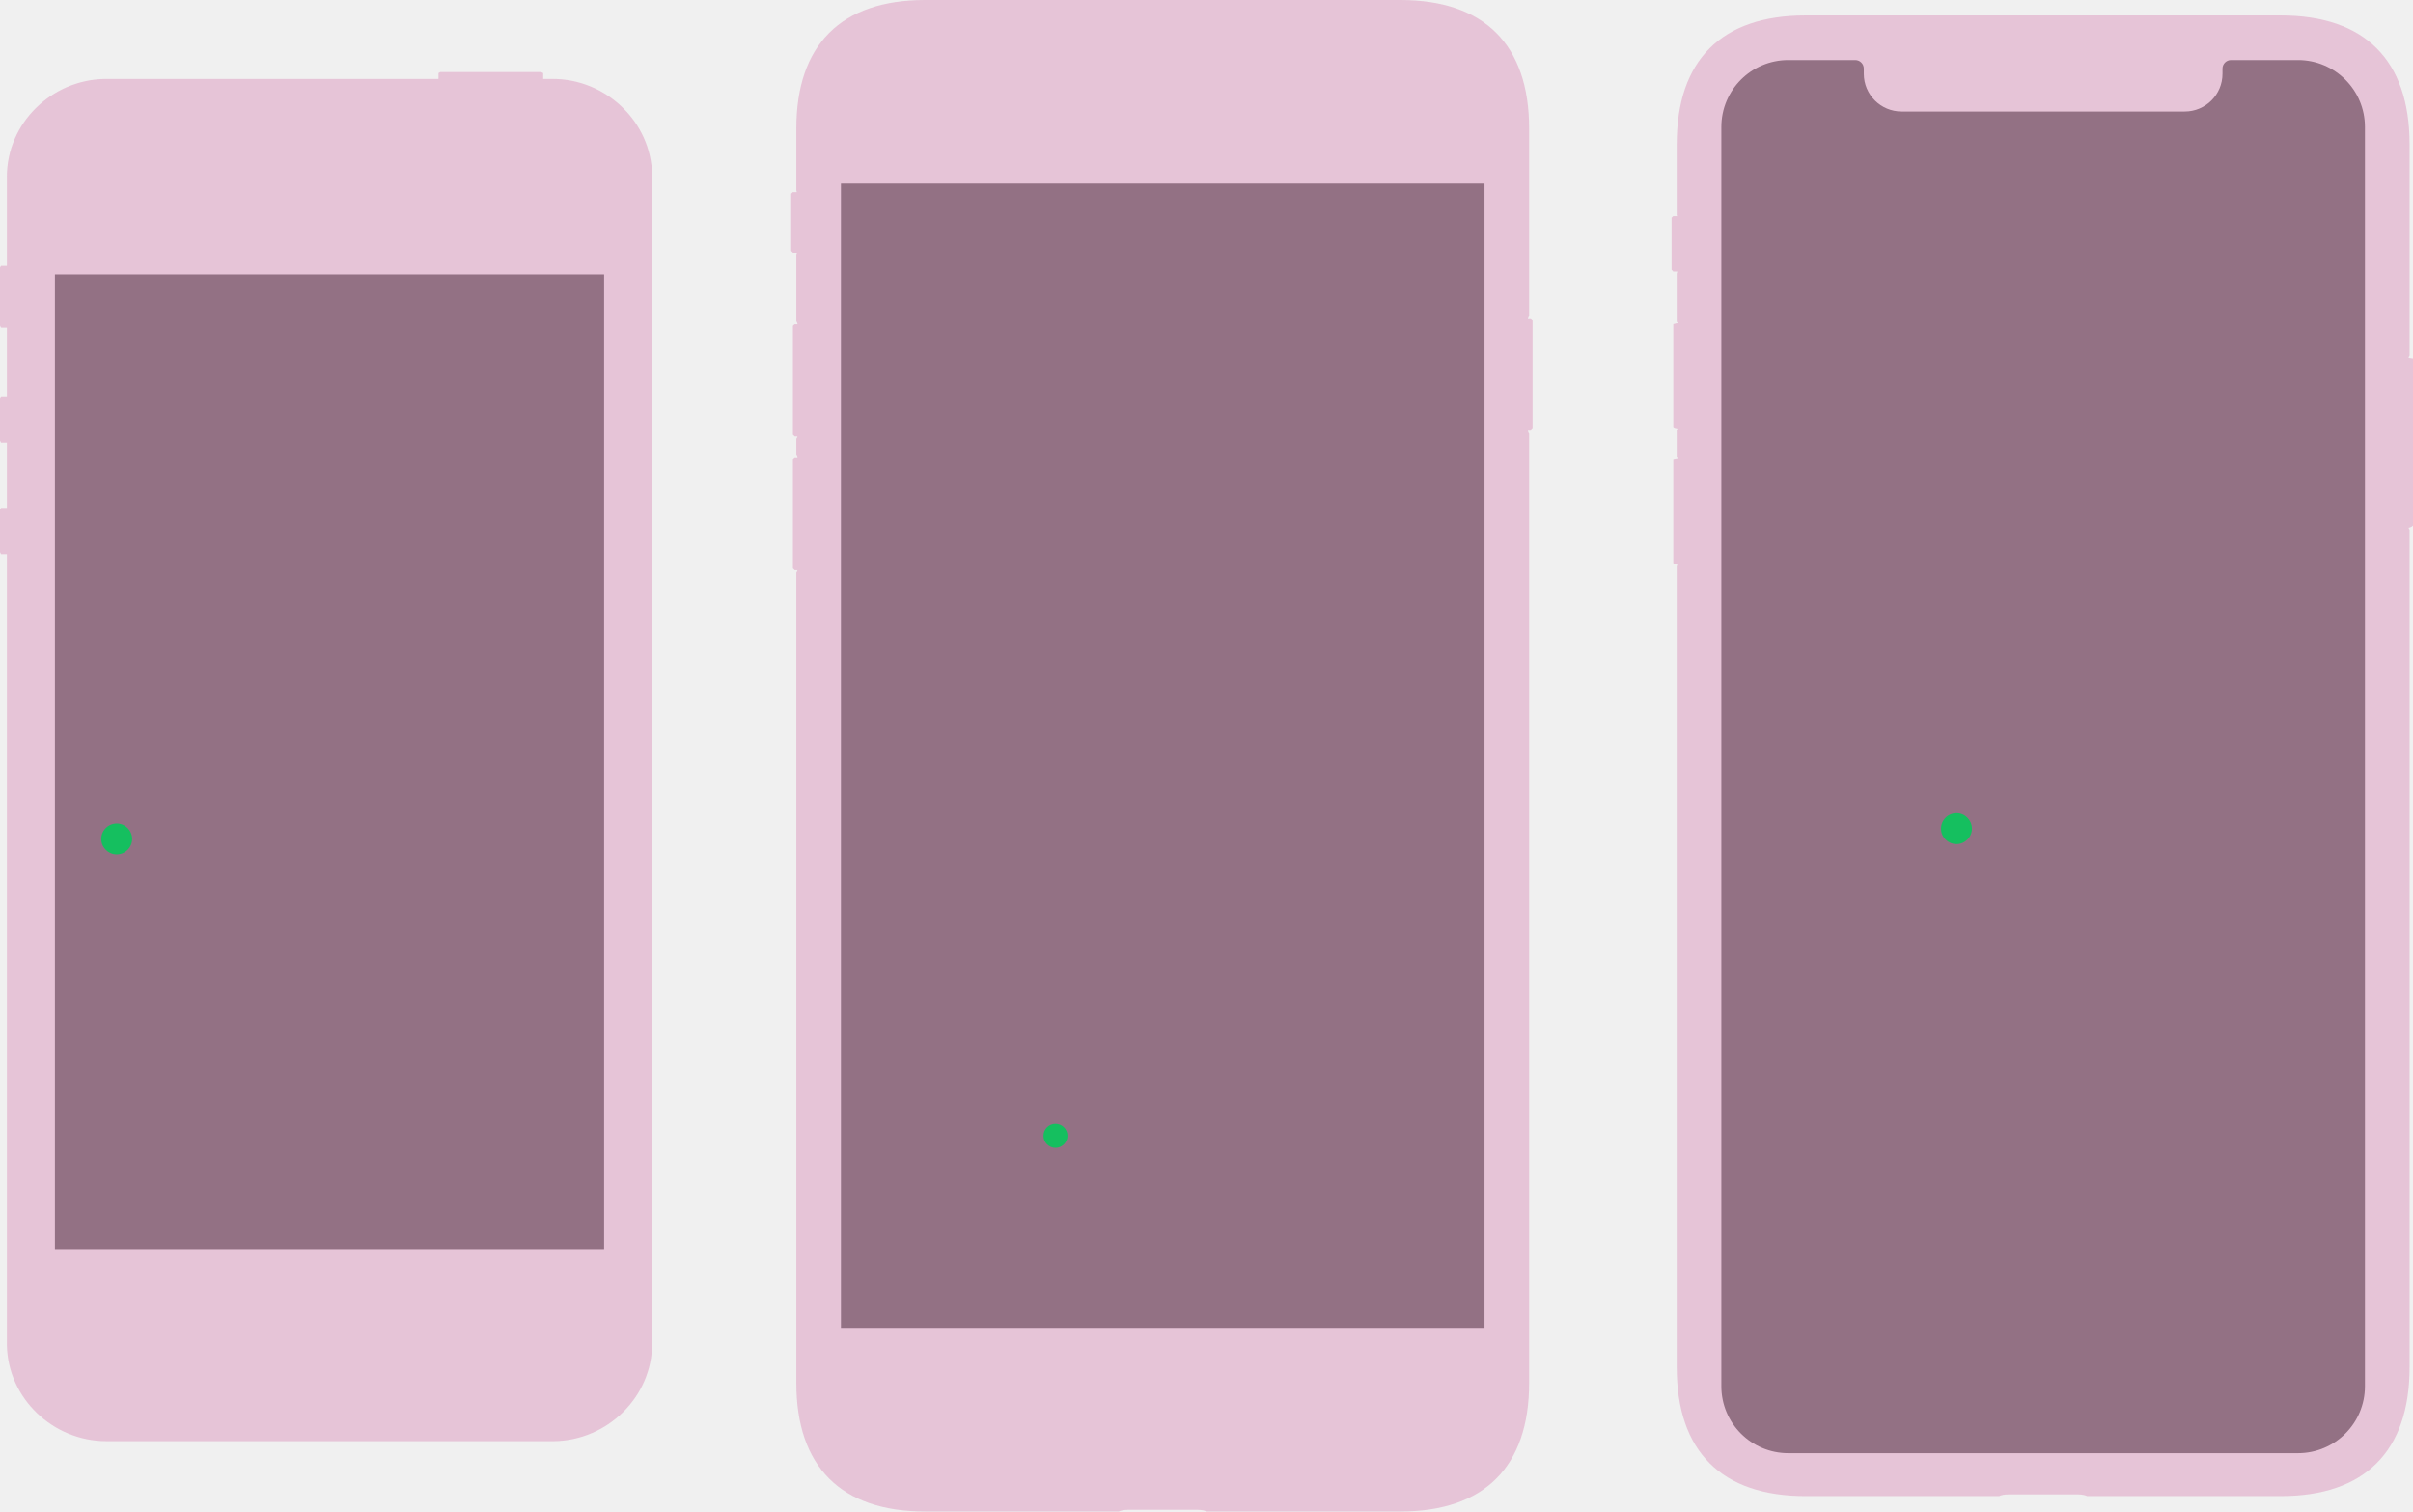
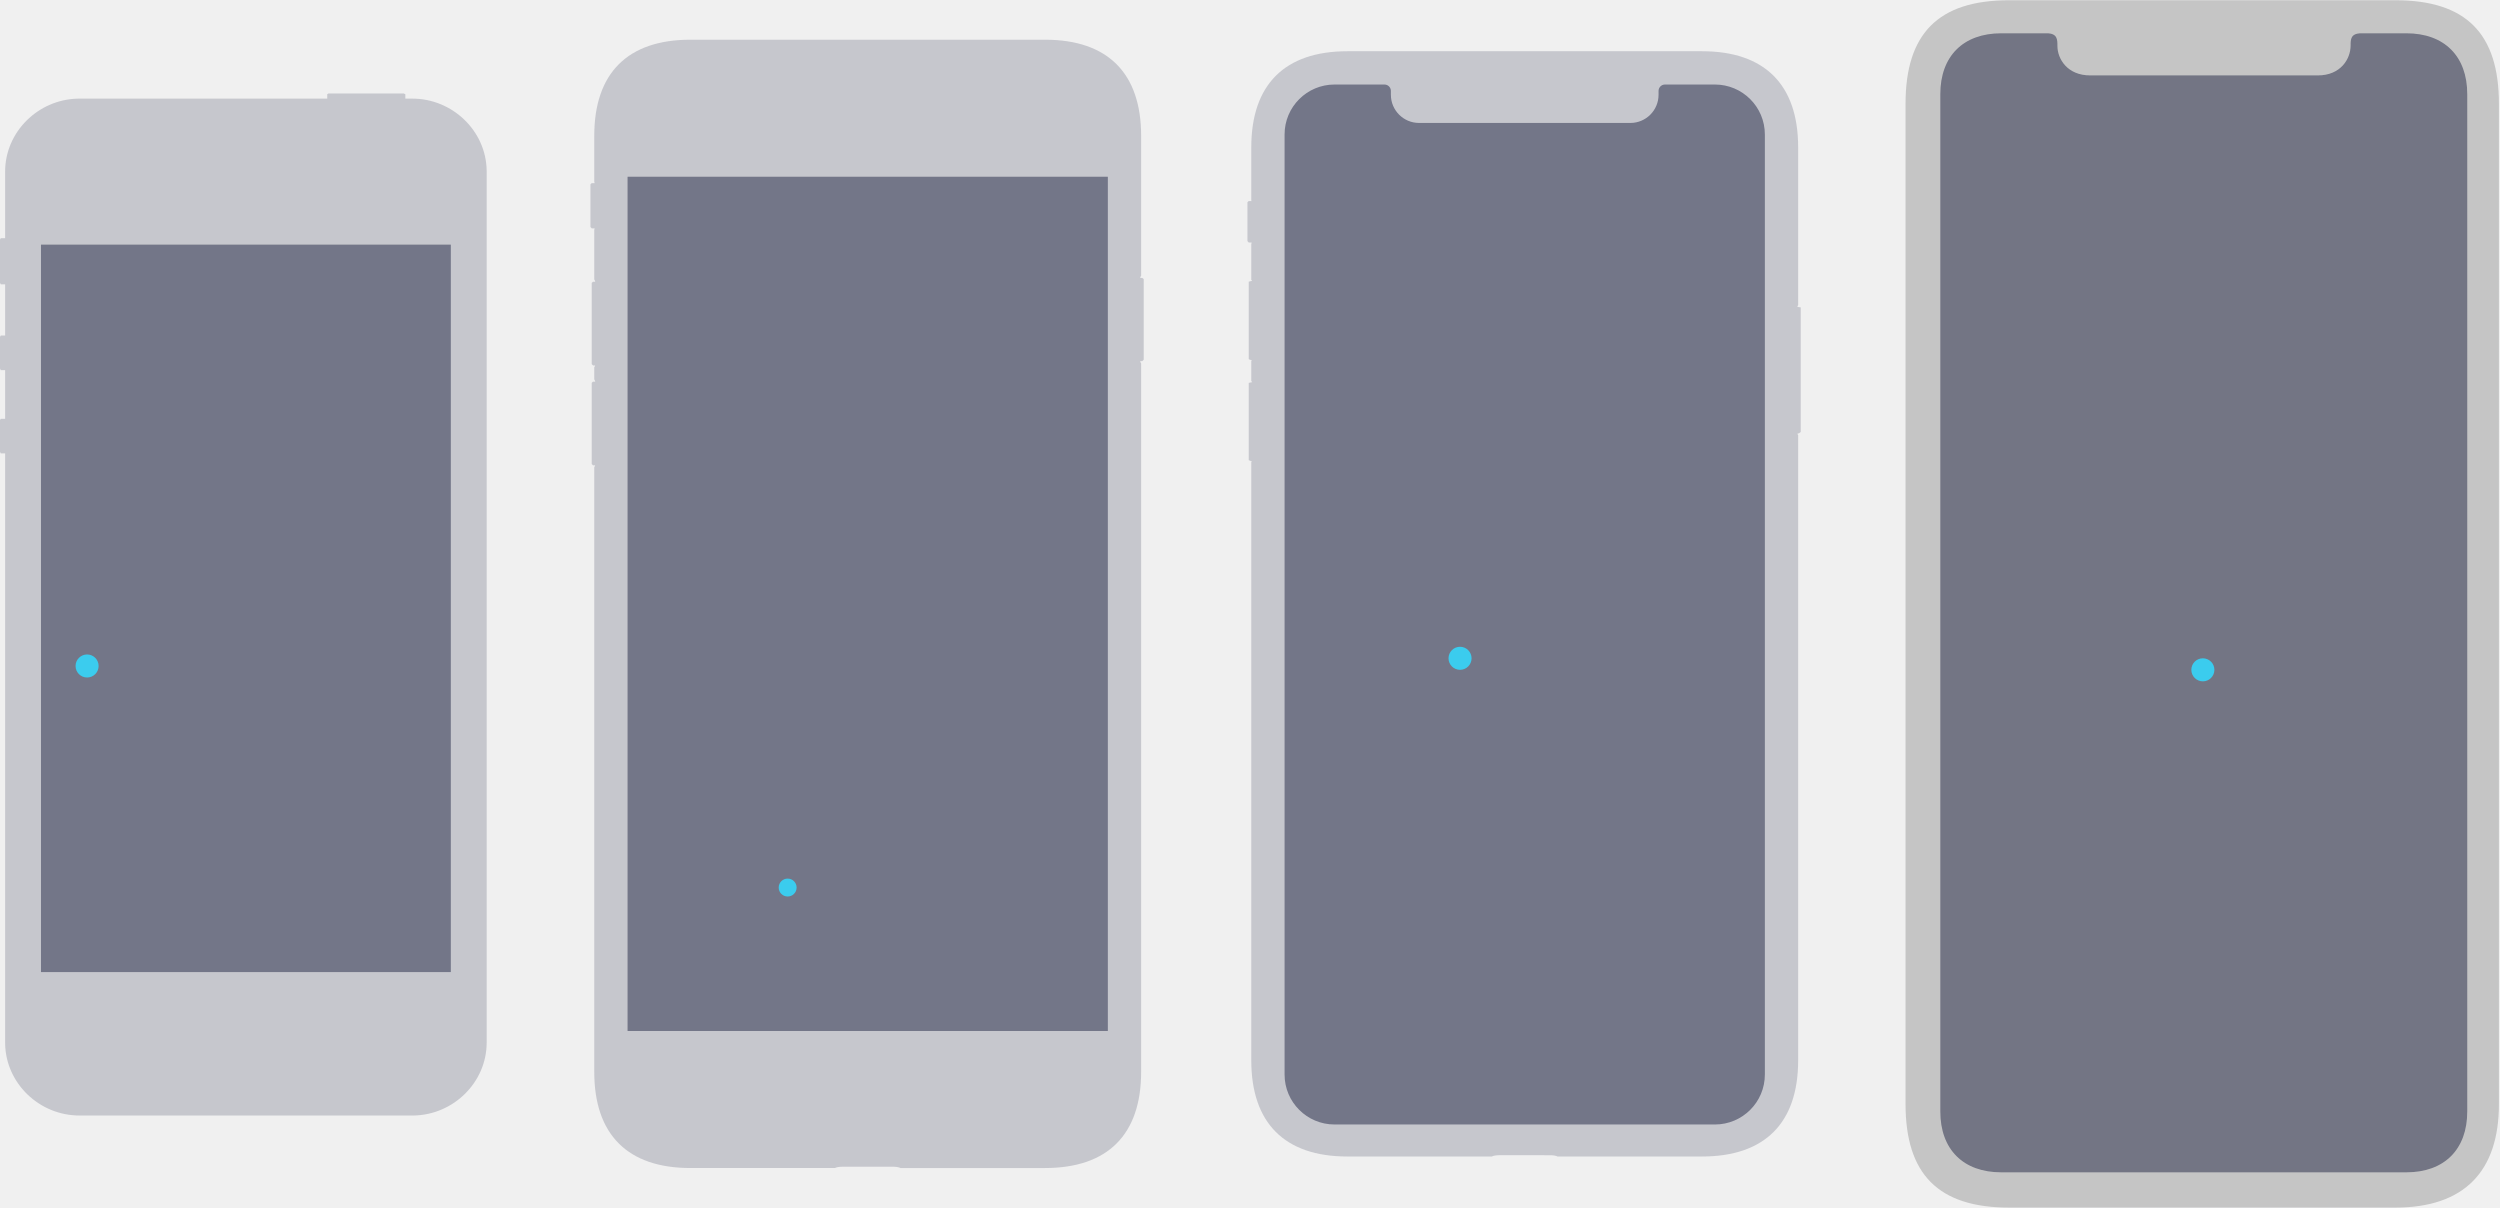
- <svg viewBox="0 0 1406 881" class="u-max-full-width">
+ <svg xmlns="http://www.w3.org/2000/svg" xmlns:xlink="http://www.w3.org/1999/xlink" viewBox="0 0 1952 943" class="u-max-full-width">
+   <defs>
+     <path d="M348.361 35.5c0 10.52-7.755 23.385-25.6 23.385H145.028c-17.844 0-25.6-12.864-25.6-23.02 0-5.062 0-9.865-8.411-9.865H75.542C45.896 26 28 43.88 28 73.5v794.346c0 29.62 17.896 47.5 47.542 47.5h316.339c29.646 0 47.542-17.88 47.542-47.5V73.5c0-29.62-17.896-47.5-47.542-47.5h-35.108c-8.412 0-8.412 4.803-8.412 9.5z" id="a" />
+   </defs>
  <g fill="none" fill-rule="evenodd">
-     <g transform="translate(974 9)">
-       <path d="M354.966 0C403.887 0 430 26.093 430 75.006v123.25c-.246.261-.463.709-.63 1.286l.616.144c1.738.382 2.014.246 2.014.246v97.326l-.06.08c-.208.254-.958 1.032-2.524 1.268.16.505.36.9.584 1.138v488.25C430 836.896 403.89 863 354.966 863H242.13c-1.046-.556-2.936-.943-5.13-.994L196.5 862c-2.405 0-4.506.402-5.63 1H78.034C29.11 863 3 836.902 3 788V320.859c.189-.114.36-.3.505-.566l-.52-.18c-.905-.323-1.536-.588-1.894-.797L1 319.261v-60.327c.943-.241 1.826-.42 2.648-.534l.02.027c-.172-.452-.403-.703-.667-.828v-15.74c.189-.115.36-.302.506-.57-1.449-.267-2.274-.588-2.476-.96l-.031-.07v-60.327a20.343 20.343 0 012.261-.584l.348-.063c-.164-.363-.373-.575-.608-.686v-28.058c.133-.286.241-.694.331-1.192l-2.334-.002L0 148.258v-30.326L.934 117h2.244a3.9 3.9 0 00-.177-.493L3 75.006C3 26.093 29.113 0 78.034 0h276.932z" fill="#BE1473" opacity=".201" />
-       <path d="M107 26a5 5 0 015 5v3c0 12.15 9.85 22 22 22h165c12.15 0 22-9.85 22-22v-3a5 5 0 015-5h39c21.54 0 39 17.46 39 39v734c0 21.54-17.46 39-39 39H68c-21.54 0-39-17.46-39-39V65c0-21.54 17.46-39 39-39h39z" fill="#401E31" opacity=".497" />
-       <a href="https://apps.apple.com/us/app/overcast-podcast-player/id888422857?ls=1">
-         <circle fill="#15BF5F" cx="166" cy="474" r="9" />
-       </a>
+     <g transform="translate(974 40)">
+       <path d="M354.966 0C403.887 0 430 26.093 430 75.006v123.25c-.246.261-.463.709-.63 1.286l.616.144c1.738.382 2.014.246 2.014.246v97.326l-.06.08c-.208.254-.958 1.032-2.524 1.268.16.505.36.9.584 1.138v488.25C430 836.896 403.89 863 354.966 863H242.13c-1.046-.556-2.936-.943-5.13-.994L196.5 862c-2.405 0-4.506.402-5.63 1H78.034C29.11 863 3 836.902 3 788V320.859c.189-.114.36-.3.505-.566l-.52-.18c-.905-.323-1.536-.588-1.894-.797L1 319.261v-60.327c.943-.241 1.826-.42 2.648-.534l.02.027c-.172-.452-.403-.703-.667-.828v-15.74c.189-.115.36-.302.506-.57-1.449-.267-2.274-.588-2.476-.96l-.031-.07v-60.327a20.343 20.343 0 012.261-.584l.348-.063c-.164-.363-.373-.575-.608-.686v-28.058c.133-.286.241-.694.331-1.192l-2.334-.002L0 148.258v-30.326L.934 117h2.244a3.9 3.9 0 00-.177-.493L3 75.006C3 26.093 29.113 0 78.034 0h276.932z" fill="#202443" opacity=".201" />
+       <path d="M107 26a5 5 0 015 5v3c0 12.15 9.85 22 22 22h165c12.15 0 22-9.85 22-22v-3a5 5 0 015-5h39c21.54 0 39 17.46 39 39v734c0 21.54-17.46 39-39 39H68c-21.54 0-39-17.46-39-39V65c0-21.54 17.46-39 39-39h39z" fill="#202443" opacity=".497" />
+       <circle fill="#3BCCEE" cx="166" cy="474" r="9" />
    </g>
-     <g transform="translate(461)">
-       <path d="M354.966 0C403.887 0 430 26.093 430 75.006v109.25c-.308.326-.57.945-.747 1.744h1.7l1.047.927v62.984l-1.118 1.083-1.63.006c.179.8.44 1.417.748 1.744v553.25c0 48.902-26.11 75.007-75.034 75.007H242.131c-1.046-.557-2.936-.944-5.131-.995L196.5 880c-2.407 0-4.508.402-5.632 1H78.034C29.11 881 3 854.897 3 805.995v-472.25c.26-.277.489-.764.66-1.393l-1.631-.004L1 331.258v-63.326l.963-.932h1.784c-.178-.799-.439-1.416-.746-1.743v-9.513c.26-.277.488-.764.66-1.393l-1.632-.004L1 253.258v-63.326l.963-.932h1.784c-.178-.799-.439-1.416-.746-1.743v-38.86a7.36 7.36 0 00.32-1.044l-2.292-.006L0 146.258v-33.326L.963 112h2.304c-.084-.43-.173-.82-.266-1.137L3 75.006C3 26.093 29.113 0 78.034 0h276.932z" fill="#BE1473" opacity=".201" />
-       <path fill="#401E31" opacity=".497" d="M29 107h375v667H29z" />
-       <a href="https://apps.apple.com/app/spotify-music/id324684580">
-         <circle fill="#15BF5F" cx="154" cy="662" r="7" />
-       </a>
+     <g transform="translate(1487)">
+       <path d="M81.662.193C26.256.193.848 26.462.848 81.006v781.067c0 54.544 25.408 80.812 80.814 80.812h301.68c53.599 0 80.814-28.12 80.814-80.812V81.006c0-54.544-25.41-80.813-80.814-80.813H81.662z" fill="#131415" opacity=".198" />
+       <mask id="b" fill="#fff">
+         <use xlink:href="#a" />
+       </mask>
+       <use fill="#202443" opacity=".497" xlink:href="#a" />
+       <circle fill="#3BCCEE" mask="url(#b)" cx="233" cy="523" r="9" />
    </g>
-     <g transform="translate(0 42)">
-       <path d="M315.329 0l1.165.595L316.5 4h5.494c31.169 0 57.475 25.013 57.998 56.06l.008.943v679.994c0 31.17-25.995 56.492-57.063 57.003H62.006c-31.169 0-57.475-25.013-57.998-56.06L4 740.997V280.998l-3.405-.004L0 279.829v-24.832L.595 254H4v-38.002l-3.405-.004L0 214.829v-24.832L.595 189H4v-40.002l-3.405-.004L0 147.829v-33.832L.595 113H4V61.003C4 29.833 29.995 4.51 61.063 4.008L62.006 4H255.5V.595l.997-.595h58.832z" fill="#BE1473" opacity=".201" />
-       <path fill="#401E31" opacity=".497" d="M32 118h320v568H32z" />
-       <a href="https://apps.apple.com/au/app/pocket-casts/id414834813">
-         <circle fill="#15BF5F" cx="68" cy="447" r="9" />
-       </a>
+     <g transform="translate(461 31)">
+       <path d="M354.966 0C403.887 0 430 26.093 430 75.006v109.25c-.308.326-.57.945-.747 1.744h1.7l1.047.927v62.984l-1.118 1.083-1.63.006c.179.8.44 1.417.748 1.744v553.25c0 48.902-26.11 75.007-75.034 75.007H242.131c-1.046-.557-2.936-.944-5.131-.995L196.5 880c-2.407 0-4.508.402-5.632 1H78.034C29.11 881 3 854.897 3 805.995v-472.25c.26-.277.489-.764.66-1.393l-1.631-.004L1 331.258v-63.326l.963-.932h1.784c-.178-.799-.439-1.416-.746-1.743v-9.513c.26-.277.488-.764.66-1.393l-1.632-.004L1 253.258v-63.326l.963-.932h1.784c-.178-.799-.439-1.416-.746-1.743v-38.86a7.36 7.36 0 00.32-1.044l-2.292-.006L0 146.258v-33.326L.963 112h2.304c-.084-.43-.173-.82-.266-1.137L3 75.006C3 26.093 29.113 0 78.034 0h276.932z" fill="#202443" opacity=".201" />
+       <path fill="#202443" opacity=".497" d="M29 107h375v667H29z" />
+       <circle fill="#3BCCEE" cx="154" cy="662" r="7" />
+     </g>
+     <g transform="translate(0 73)">
+       <path d="M315.329 0l1.165.595L316.5 4h5.494c31.169 0 57.475 25.013 57.998 56.06l.008.943v679.994c0 31.17-25.995 56.492-57.063 57.003H62.006c-31.169 0-57.475-25.013-57.998-56.06L4 740.997V280.998l-3.405-.004L0 279.829v-24.832L.595 254H4v-38.002l-3.405-.004L0 214.829v-24.832L.595 189H4v-40.002l-3.405-.004L0 147.829v-33.832L.595 113H4V61.003C4 29.833 29.995 4.51 61.063 4.008L62.006 4H255.5V.595l.997-.595h58.832z" fill="#202443" opacity=".201" />
+       <path fill="#202443" opacity=".497" d="M32 118h320v568H32z" />
+       <circle fill="#3BCCEE" cx="68" cy="447" r="9" />
    </g>
  </g>
</svg>
